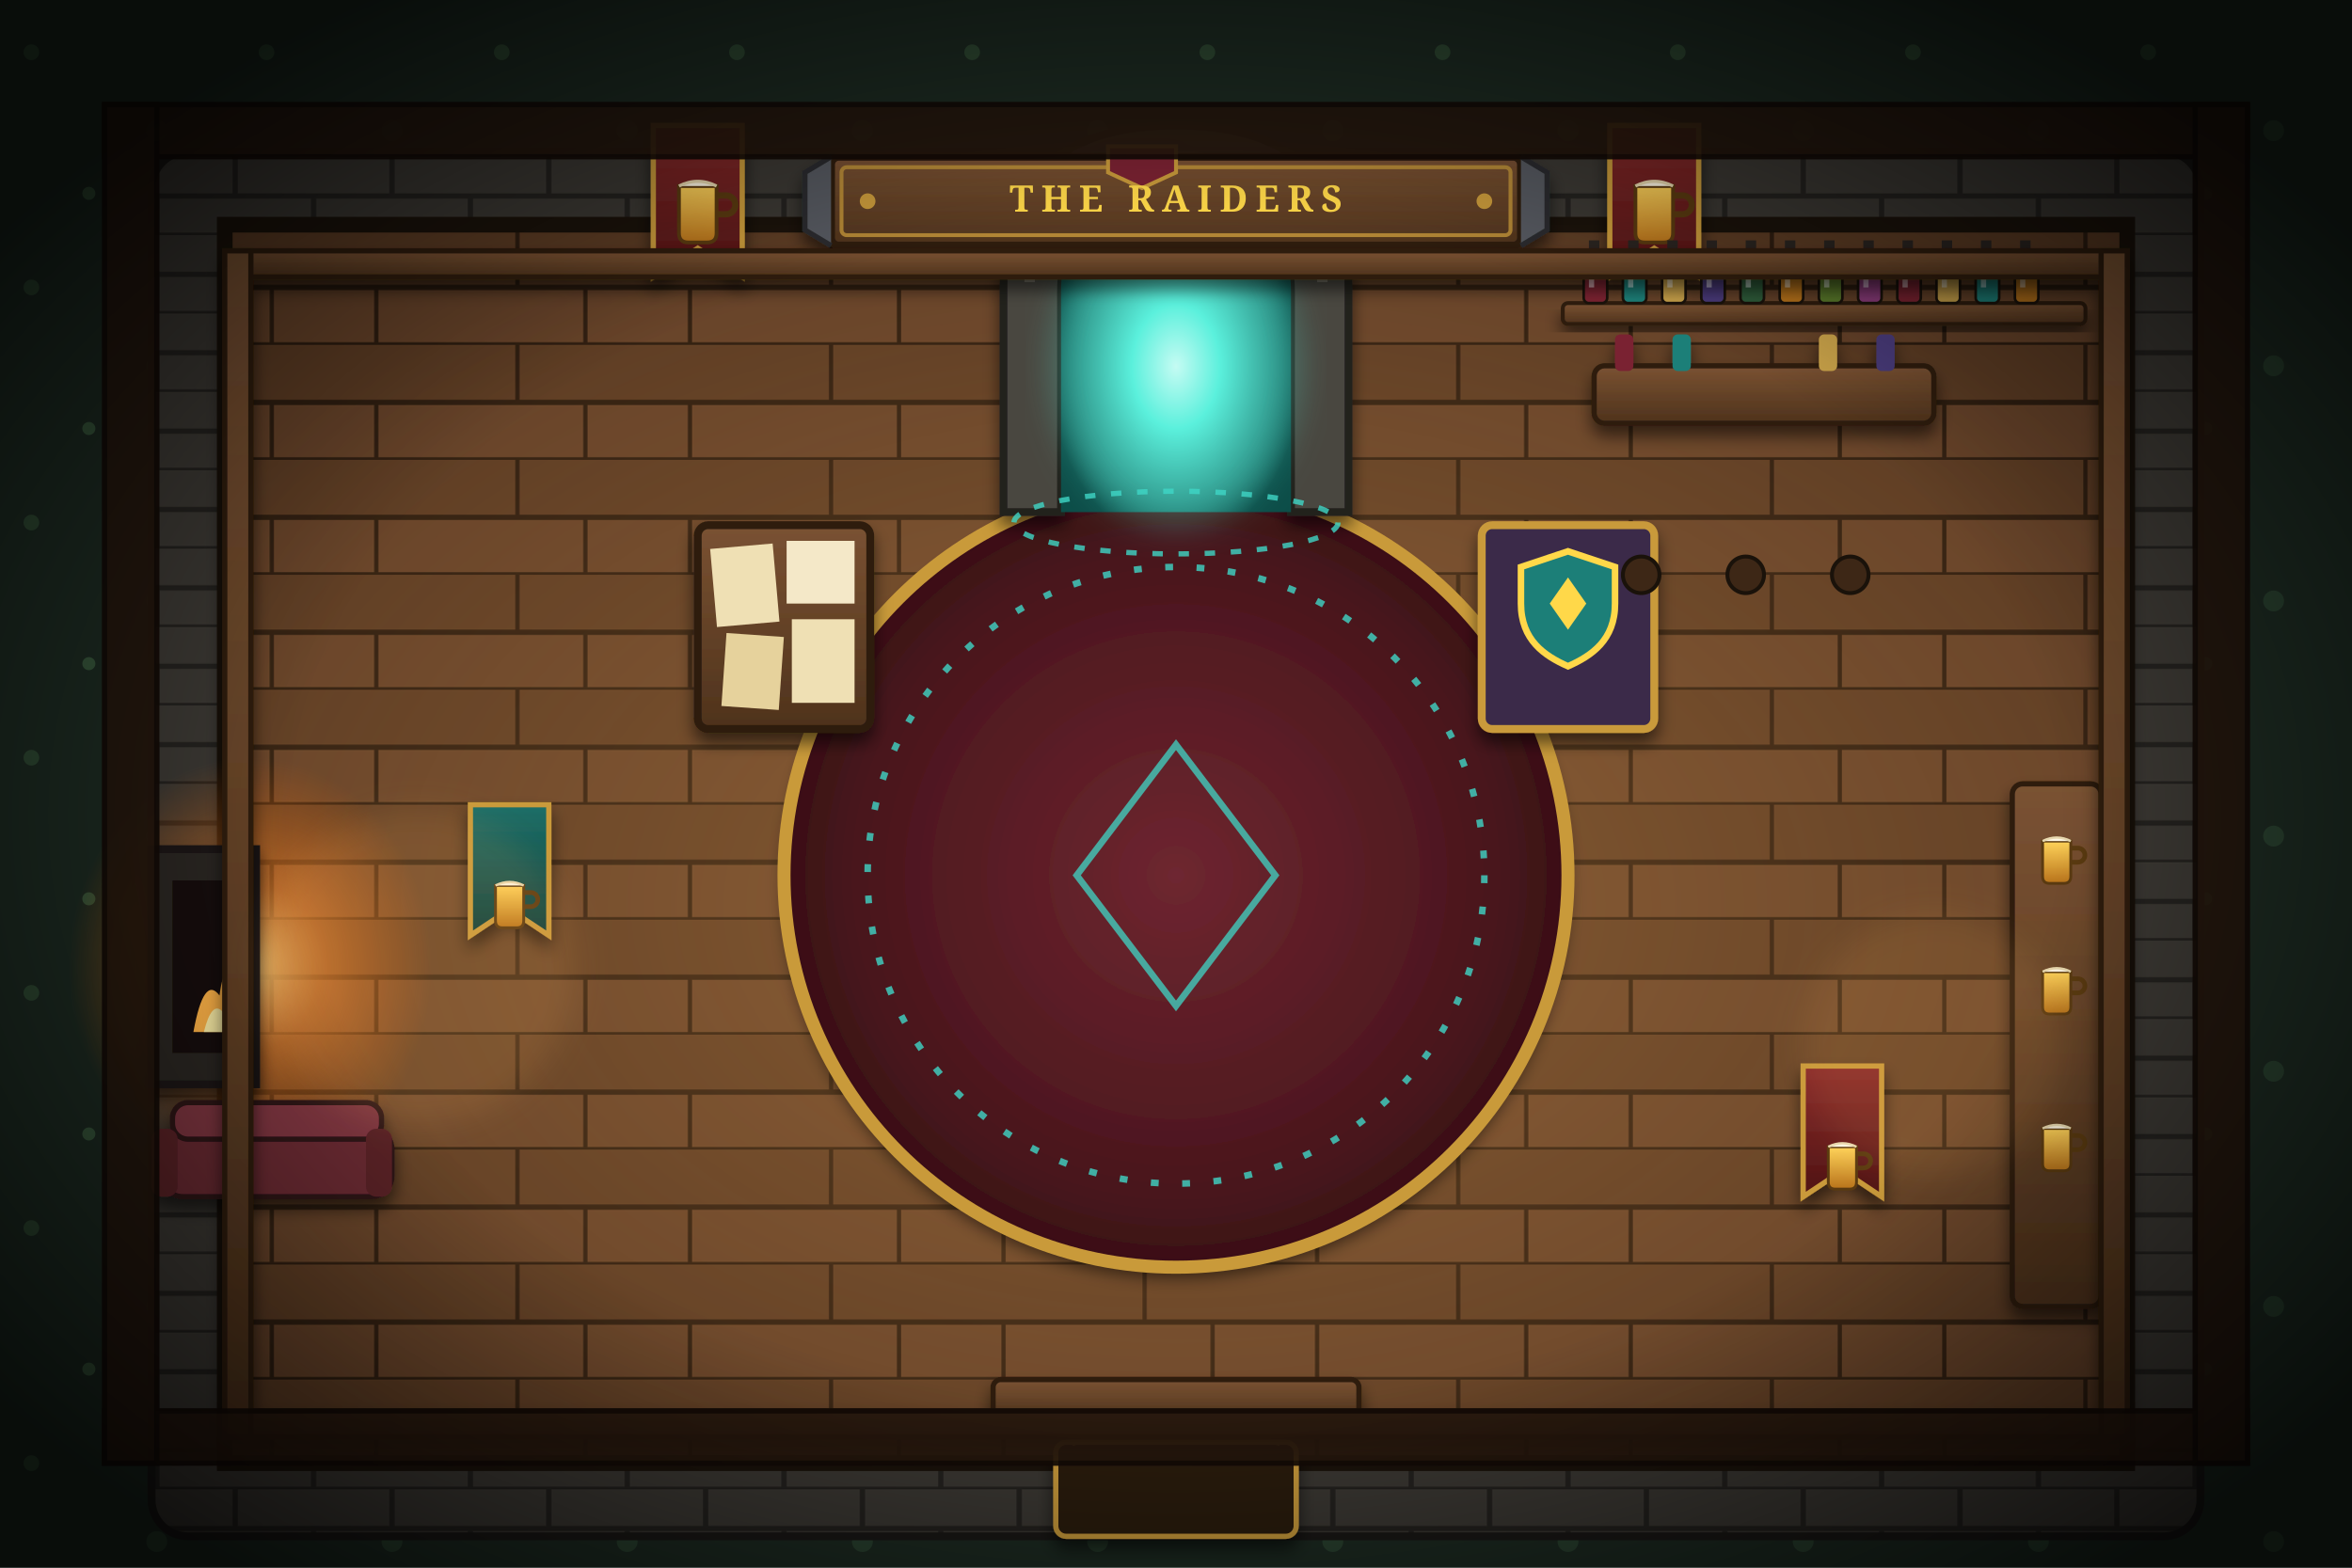
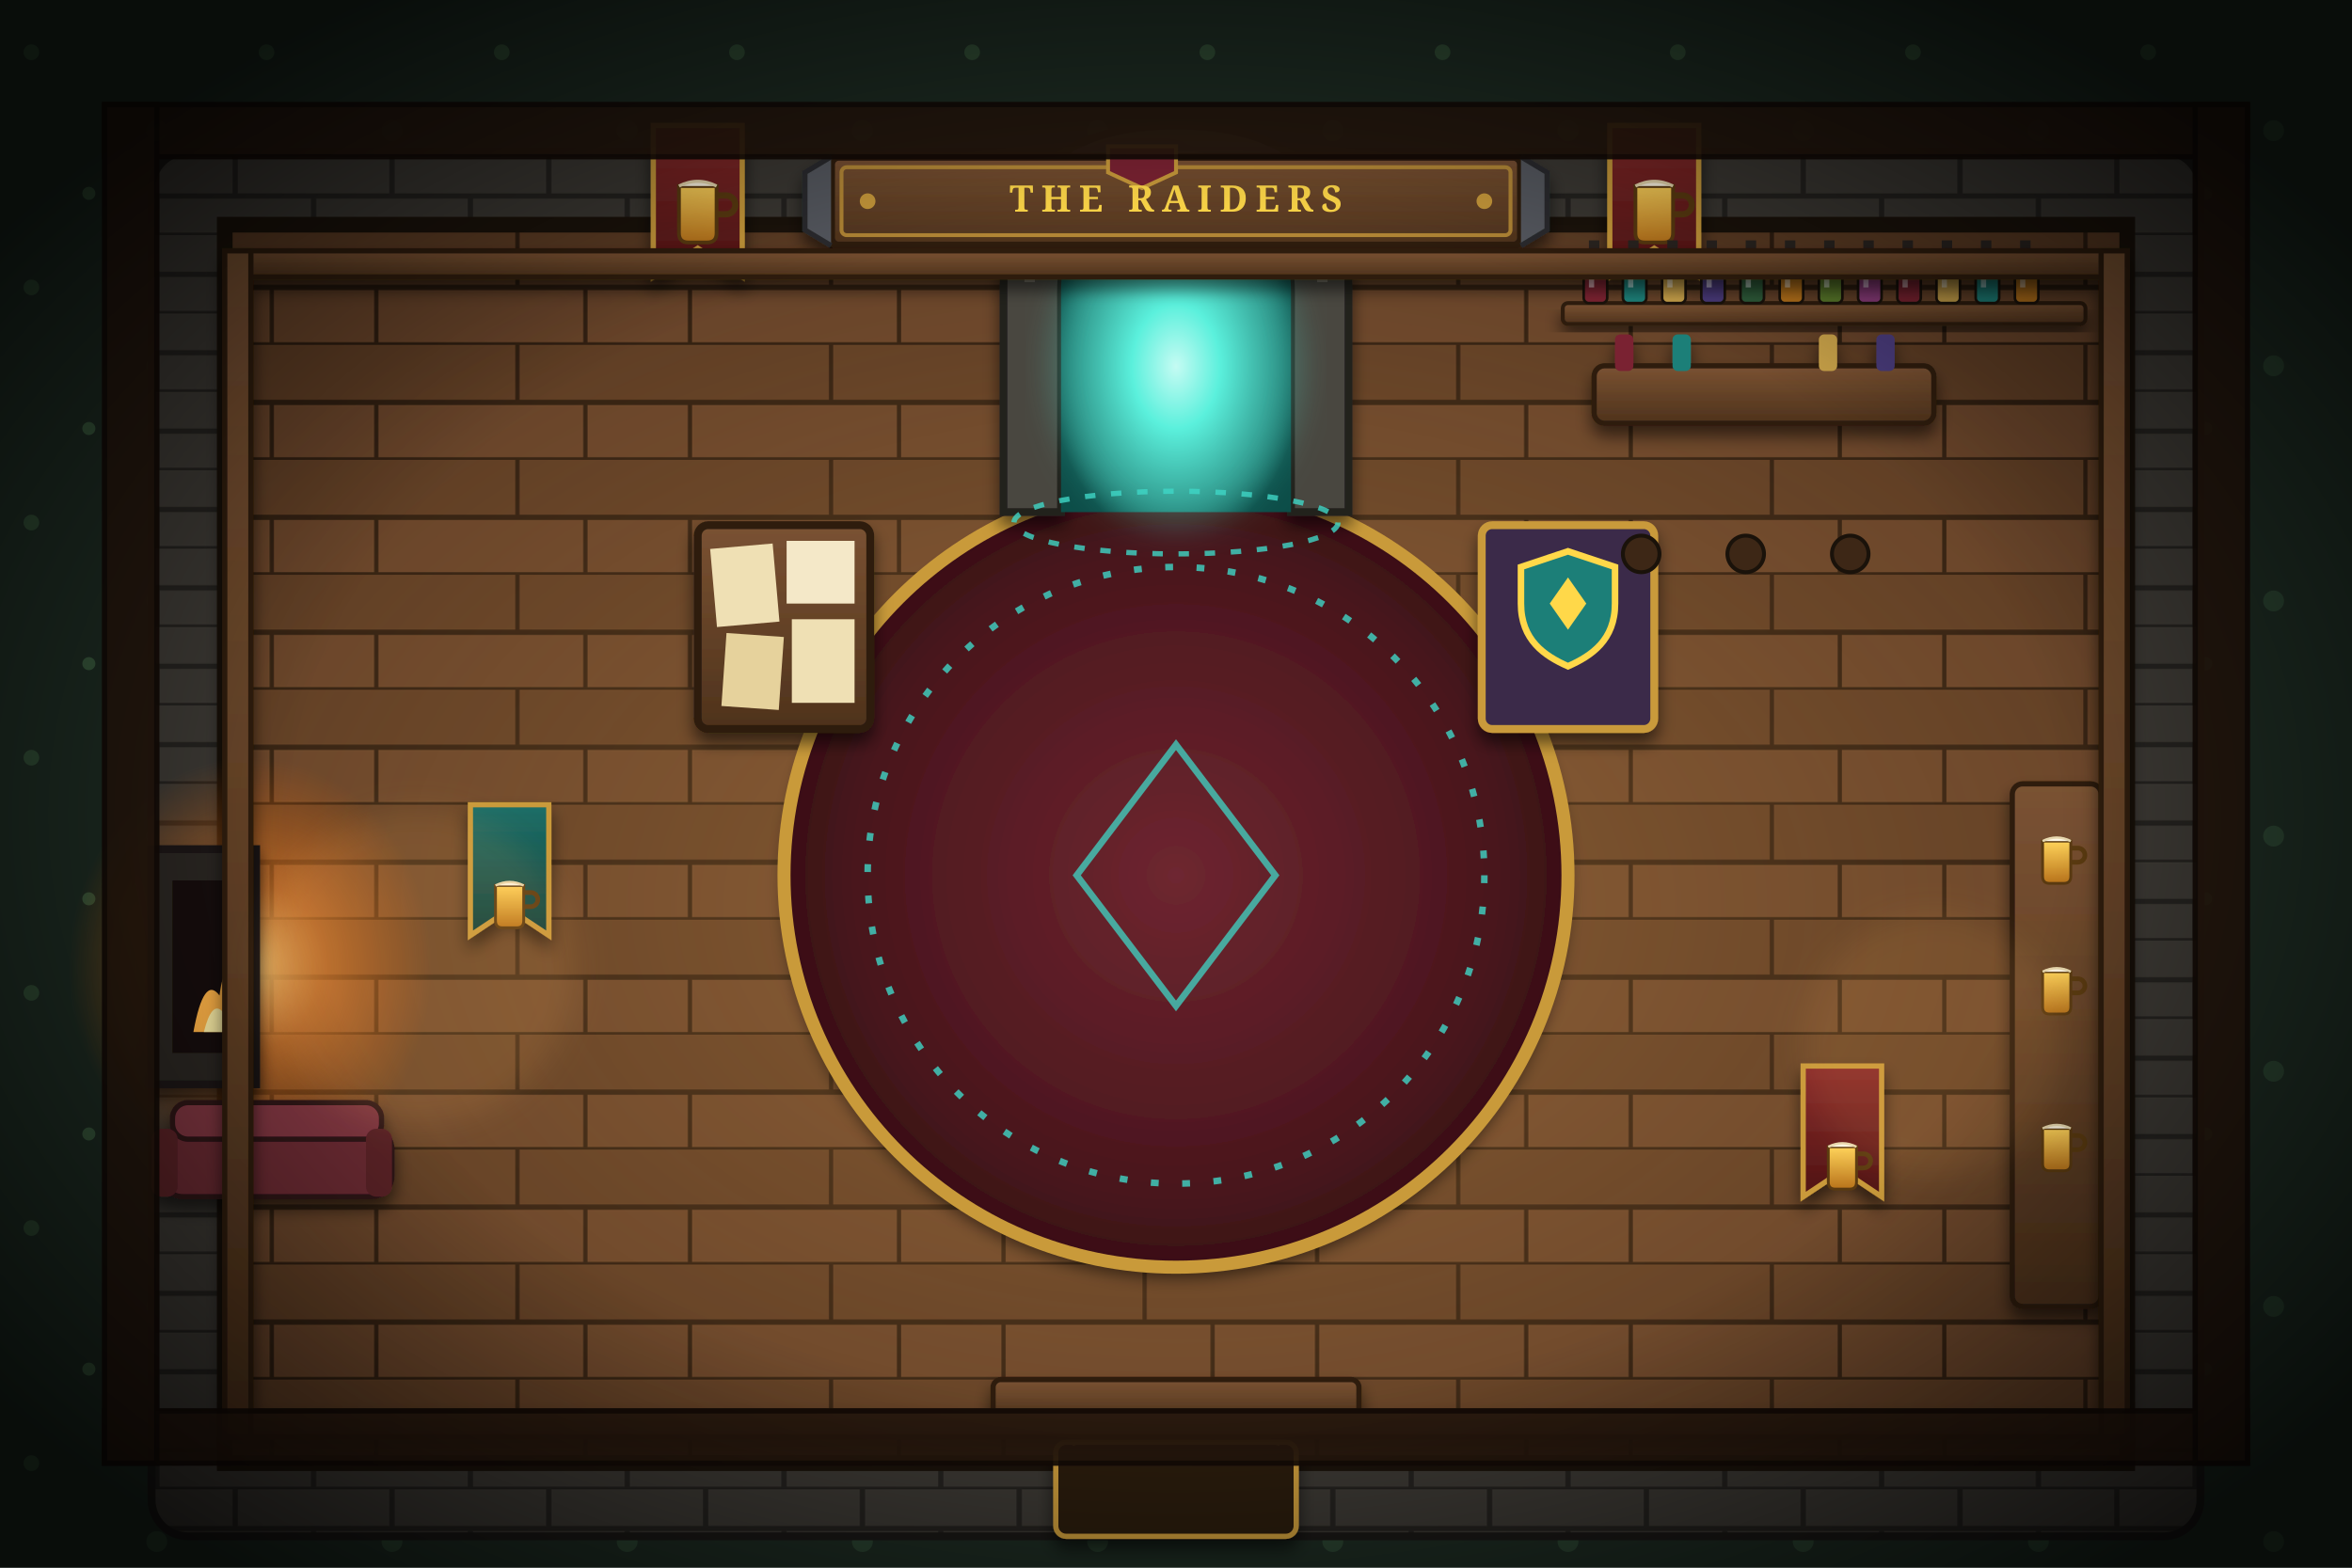
<svg xmlns="http://www.w3.org/2000/svg" viewBox="0 0 900 600" width="900" height="600">
  <defs>
    <pattern id="planks" width="120" height="44" patternUnits="userSpaceOnUse">
      <rect width="120" height="22" fill="#5b3b23" />
      <rect y="22" width="120" height="22" fill="#644128" />
      <path d="M0 22h120M0 44h120" stroke="#2e1d10" stroke-width="2" />
      <path d="M78 0v22M24 22v22M104 22v22" stroke="#2e1d10" stroke-width="1.6" />
    </pattern>
    <pattern id="stone" width="60" height="30" patternUnits="userSpaceOnUse">
      <rect width="60" height="30" fill="#3b3833" />
      <path d="M0 15h60M0 30h60M30 0v15M0 15v15M60 15v15" stroke="#24221f" stroke-width="2" />
    </pattern>
    <pattern id="grass" width="90" height="90" patternUnits="userSpaceOnUse">
      <rect width="90" height="90" fill="#1d2b22" />
      <circle cx="12" cy="20" r="3" fill="#2f4a33" />
      <circle cx="60" cy="50" r="4" fill="#2a4230" />
      <circle cx="34" cy="74" r="2.5" fill="#37563b" />
    </pattern>
    <radialGradient id="warm" cx="50%" cy="55%" r="60%">
      <stop offset="0" stop-color="#ffb35c" stop-opacity=".28" />
      <stop offset="1" stop-color="#ffb35c" stop-opacity="0" />
    </radialGradient>
    <radialGradient id="fire" cx="50%" cy="50%" r="50%">
      <stop offset="0" stop-color="#ffd27a" stop-opacity=".9" />
      <stop offset=".4" stop-color="#ff8a2a" stop-opacity=".5" />
      <stop offset="1" stop-color="#ff6a00" stop-opacity="0" />
    </radialGradient>
    <radialGradient id="gate" cx="50%" cy="55%" r="55%">
      <stop offset="0" stop-color="#e8fffb" />
      <stop offset=".35" stop-color="#5af0dc" />
      <stop offset="1" stop-color="#0c4d48" />
    </radialGradient>
    <radialGradient id="vig" cx="50%" cy="52%" r="62%">
      <stop offset=".6" stop-color="#000" stop-opacity="0" />
      <stop offset="1" stop-color="#000" stop-opacity=".7" />
    </radialGradient>
    <radialGradient id="rug" cx="50%" cy="50%" r="50%">
      <stop offset="0" stop-color="#6e2630" />
      <stop offset=".8" stop-color="#4a161d" />
      <stop offset="1" stop-color="#3a1016" />
    </radialGradient>
    <linearGradient id="wood" x1="0" y1="0" x2="0" y2="1">
      <stop offset="0" stop-color="#7a5232" />
      <stop offset="1" stop-color="#4e321c" />
    </linearGradient>
    <linearGradient id="banner" x1="0" y1="0" x2="0" y2="1">
      <stop offset="0" stop-color="#8a2b2b" />
      <stop offset="1" stop-color="#4f1414" />
    </linearGradient>
    <linearGradient id="bannerT" x1="0" y1="0" x2="0" y2="1">
      <stop offset="0" stop-color="#1d6f68" />
      <stop offset="1" stop-color="#0c3d39" />
    </linearGradient>
    <linearGradient id="beer" x1="0" y1="0" x2="0" y2="1">
      <stop offset="0" stop-color="#ffd35a" />
      <stop offset="1" stop-color="#b8731a" />
    </linearGradient>
    <filter id="soft">
      <feGaussianBlur stdDeviation="6" />
    </filter>
    <filter id="shadow" x="-20%" y="-20%" width="140%" height="160%">
      <feDropShadow dx="0" dy="4" stdDeviation="3" flood-color="#000" flood-opacity=".55" />
    </filter>
    <g id="tankard">
      <path d="M-6-9h12v15q0 3-3 3h-6q-3 0-3-3z" fill="url(#beer)" stroke="#5a3a10" stroke-width="1.2" />
      <path d="M6-6h3a3 3 0 0 1 0 6h-3" fill="none" stroke="#5a3a10" stroke-width="2" />
      <path d="M-6-9q6-3 12 0" fill="#fff8e6" stroke="#e8d9b0" stroke-width="1" />
    </g>
  </defs>
  <rect width="900" height="600" fill="url(#grass)" />
  <rect x="58" y="58" width="784" height="530" rx="14" fill="url(#stone)" stroke="#1a1816" stroke-width="3" />
  <rect x="86" y="86" width="728" height="474" fill="url(#planks)" />
  <rect x="86" y="86" width="728" height="474" fill="none" stroke="#1a120a" stroke-width="6" />
  <rect x="86" y="86" width="728" height="474" fill="url(#warm)" />
  <g filter="url(#shadow)">
    <circle cx="450" cy="335" r="150" fill="url(#rug)" />
  </g>
  <circle cx="450" cy="335" r="150" fill="none" stroke="#c99a3a" stroke-width="5" />
  <circle cx="450" cy="335" r="118" fill="none" stroke="#3fd6c6" stroke-width="2.5" stroke-dasharray="3 9" opacity=".8" />
  <path d="M450 285 488 335 450 385 412 335Z" fill="none" stroke="#3fd6c6" stroke-width="2.5" opacity=".75" />
  <g filter="url(#shadow)">
    <path d="M384 196V110q0-62 66-62t66 62v86h-22v-84q0-40-44-40t-44 40v84z" fill="#4a4740" stroke="#24221f" stroke-width="3" />
    <path d="M394 108q0-48 56-48t56 48" fill="none" stroke="#6e6a60" stroke-width="4" />
  </g>
  <path d="M406 196v-84q0-40 44-40t44 40v84z" fill="url(#gate)" />
  <ellipse cx="450" cy="140" rx="48" ry="62" fill="#5af0dc" opacity=".25" filter="url(#soft)" />
  <ellipse cx="450" cy="200" rx="62" ry="12" fill="none" stroke="#3fd6c6" stroke-width="2" stroke-dasharray="4 6" opacity=".8" />
  <g filter="url(#shadow)">
    <rect x="318" y="60" width="264" height="34" rx="3" fill="url(#wood)" stroke="#2e1d10" stroke-width="3" />
    <rect x="322" y="64" width="256" height="26" rx="2" fill="none" stroke="#c99a3a" stroke-width="1.5" opacity=".8" />
    <path d="M318 60l-10 6v22l10 6M582 60l10 6v22l-10 6" fill="#55595e" stroke="#2a2c2f" stroke-width="2" />
    <circle cx="332" cy="77" r="3" fill="#c99a3a" />
    <circle cx="568" cy="77" r="3" fill="#c99a3a" />
    <path d="M424 56l26 0 0 10-13 6-13-6z" fill="#7a2230" stroke="#c99a3a" stroke-width="1.5" />
    <text x="450" y="81" text-anchor="middle" font-family="Georgia, serif" font-weight="700" font-size="14" letter-spacing="3" fill="#ffd84a">THE RAIDERS</text>
  </g>
  <g transform="translate(0,-12)">
    <g filter="url(#shadow)">
      <path d="M250 60h34v58l-17-11-17 11z" fill="url(#banner)" stroke="#c99a3a" stroke-width="2" />
      <path d="M616 60h34v58l-17-11-17 11z" fill="url(#banner)" stroke="#c99a3a" stroke-width="2" />
      <path d="M180 320h30v50l-15-10-15 10z" fill="url(#bannerT)" stroke="#c99a3a" stroke-width="2" />
      <path d="M690 420h30v50l-15-10-15 10z" fill="url(#banner)" stroke="#c99a3a" stroke-width="2" />
    </g>
    <use href="#tankard" transform="translate(267,94) scale(1.2)" />
    <use href="#tankard" transform="translate(633,94) scale(1.2)" />
  </g>
  <use href="#tankard" transform="translate(195,347) scale(.9)" />
  <use href="#tankard" transform="translate(705,447) scale(.9)" />
  <g transform="translate(181,79)">
    <g filter="url(#shadow)">
      <rect x="86" y="122" width="66" height="78" rx="4" fill="url(#wood)" stroke="#2e1d10" stroke-width="3" />
      <rect x="92" y="130" width="24" height="30" fill="#efe0b4" transform="rotate(-5 104 145)" />
      <rect x="120" y="128" width="26" height="24" fill="#f4e8c8" />
      <rect x="96" y="164" width="22" height="28" fill="#e6d29c" transform="rotate(4 107 178)" />
      <rect x="122" y="158" width="24" height="32" fill="#efe0b4" />
    </g>
  </g>
  <g transform="translate(-181,79)">
    <g filter="url(#shadow)">
      <rect x="748" y="122" width="66" height="78" rx="4" fill="#3a2a4a" stroke="#c99a3a" stroke-width="3" />
      <path d="M781 132l18 6v14c0 14-9 20-18 24-9-4-18-10-18-24v-14z" fill="#1d7f78" stroke="#ffd84a" stroke-width="2.5" />
      <path d="M781 142l7 10-7 10-7-10z" fill="#ffd84a" />
    </g>
  </g>
  <ellipse cx="96" cy="370" rx="70" ry="80" fill="url(#fire)" />
  <g filter="url(#shadow)">
    <rect x="58" y="325" width="40" height="90" fill="#2a2724" stroke="#1a1816" stroke-width="3" />
    <rect x="66" y="337" width="26" height="66" fill="#140c08" />
  </g>
  <path d="M74 395q4-22 10-14q2-16 8-6q4 10 0 20z" fill="#ffb347" />
  <path d="M78 395q3-12 7-8q3 6 0 8z" fill="#fff1a8" />
  <g filter="url(#shadow)">
    <rect x="62" y="432" width="88" height="26" rx="8" fill="#6b2a33" stroke="#2e1218" stroke-width="2" />
    <rect x="66" y="422" width="80" height="14" rx="6" fill="#7e3440" stroke="#2e1218" stroke-width="2" />
    <rect x="58" y="432" width="10" height="26" rx="4" fill="#5a2028" />
    <rect x="140" y="432" width="10" height="26" rx="4" fill="#5a2028" />
  </g>
  <g filter="url(#shadow)">
    <rect x="770" y="300" width="34" height="200" rx="4" fill="url(#wood)" stroke="#2e1d10" stroke-width="2" />
  </g>
  <use href="#tankard" transform="translate(787,330) scale(.9)" />
  <use href="#tankard" transform="translate(787,380) scale(.9)" />
  <use href="#tankard" transform="translate(787,440) scale(.9)" />
  <g filter="url(#shadow)">
    <rect x="404" y="552" width="92" height="36" rx="4" fill="#2a1a10" stroke="#c99a3a" stroke-width="2" />
    <path d="M410 552q40-14 80 0" fill="none" stroke="#c99a3a" stroke-width="3" />
    <rect x="380" y="528" width="140" height="16" rx="3" fill="url(#wood)" stroke="#2e1d10" stroke-width="2" />
  </g>
  <g transform="translate(440,44)">
    <g filter="url(#shadow)">
      <rect x="170" y="96" width="130" height="22" rx="4" fill="url(#wood)" stroke="#2e1d10" stroke-width="2" />
      <rect x="178" y="84" width="7" height="14" rx="2" fill="#7a2230" />
      <rect x="200" y="84" width="7" height="14" rx="2" fill="#1d7f78" />
      <rect x="256" y="84" width="7" height="14" rx="2" fill="#c9a24a" />
      <rect x="278" y="84" width="7" height="14" rx="2" fill="#4a3a7a" />
    </g>
    <g fill="#3d2716" stroke="#1a120a" stroke-width="1.5">
-       <circle cx="188" cy="176" r="7" />
-       <circle cx="228" cy="176" r="7" />
-       <circle cx="268" cy="176" r="7" />
+       <circle cx="188" cy="168" r="7" />
+       <circle cx="228" cy="168" r="7" />
+       <circle cx="268" cy="168" r="7" />
    </g>
  </g>
  <g filter="url(#shadow)">
    <rect x="598" y="116" width="200" height="8" rx="2" fill="url(#wood)" stroke="#2e1d10" stroke-width="1.5" />
  </g>
  <g>
    <rect x="608" y="92" width="4" height="9" fill="#2a2420" />
    <rect x="606" y="100" width="9" height="16" rx="2" fill="#7a2230" stroke="#1a120a" stroke-width="1" />
    <rect x="608" y="104" width="2" height="6" fill="#fff8" />
    <rect x="623" y="92" width="4" height="9" fill="#2a2420" />
    <rect x="621" y="100" width="9" height="16" rx="2" fill="#1d7f78" stroke="#1a120a" stroke-width="1" />
    <rect x="623" y="104" width="2" height="6" fill="#fff8" />
    <rect x="638" y="92" width="4" height="9" fill="#2a2420" />
    <rect x="636" y="100" width="9" height="16" rx="2" fill="#c9a24a" stroke="#1a120a" stroke-width="1" />
    <rect x="638" y="104" width="2" height="6" fill="#fff8" />
    <rect x="653" y="92" width="4" height="9" fill="#2a2420" />
    <rect x="651" y="100" width="9" height="16" rx="2" fill="#4a3a7a" stroke="#1a120a" stroke-width="1" />
    <rect x="653" y="104" width="2" height="6" fill="#fff8" />
    <rect x="668" y="92" width="4" height="9" fill="#2a2420" />
    <rect x="666" y="100" width="9" height="16" rx="2" fill="#2e5c3a" stroke="#1a120a" stroke-width="1" />
    <rect x="668" y="104" width="2" height="6" fill="#fff8" />
    <rect x="683" y="92" width="4" height="9" fill="#2a2420" />
    <rect x="681" y="100" width="9" height="16" rx="2" fill="#b8731a" stroke="#1a120a" stroke-width="1" />
    <rect x="683" y="104" width="2" height="6" fill="#fff8" />
    <rect x="698" y="92" width="4" height="9" fill="#2a2420" />
    <rect x="696" y="100" width="9" height="16" rx="2" fill="#5a7a2a" stroke="#1a120a" stroke-width="1" />
    <rect x="698" y="104" width="2" height="6" fill="#fff8" />
    <rect x="713" y="92" width="4" height="9" fill="#2a2420" />
    <rect x="711" y="100" width="9" height="16" rx="2" fill="#8a3b7a" stroke="#1a120a" stroke-width="1" />
    <rect x="713" y="104" width="2" height="6" fill="#fff8" />
    <rect x="728" y="92" width="4" height="9" fill="#2a2420" />
    <rect x="726" y="100" width="9" height="16" rx="2" fill="#7a2230" stroke="#1a120a" stroke-width="1" />
    <rect x="728" y="104" width="2" height="6" fill="#fff8" />
    <rect x="743" y="92" width="4" height="9" fill="#2a2420" />
    <rect x="741" y="100" width="9" height="16" rx="2" fill="#c9a24a" stroke="#1a120a" stroke-width="1" />
    <rect x="743" y="104" width="2" height="6" fill="#fff8" />
    <rect x="758" y="92" width="4" height="9" fill="#2a2420" />
    <rect x="756" y="100" width="9" height="16" rx="2" fill="#1d7f78" stroke="#1a120a" stroke-width="1" />
    <rect x="758" y="104" width="2" height="6" fill="#fff8" />
    <rect x="773" y="92" width="4" height="9" fill="#2a2420" />
    <rect x="771" y="100" width="9" height="16" rx="2" fill="#b8731a" stroke="#1a120a" stroke-width="1" />
    <rect x="773" y="104" width="2" height="6" fill="#fff8" />
  </g>
  <g fill="url(#wood)" stroke="#2e1d10" stroke-width="2" filter="url(#shadow)">
    <rect x="86" y="96" width="728" height="10" />
    <rect x="86" y="540" width="728" height="10" />
    <rect x="86" y="96" width="10" height="454" />
    <rect x="804" y="96" width="10" height="454" />
  </g>
  <g fill="#24160c" stroke="#120a05" stroke-width="2" opacity=".92">
    <rect x="40" y="40" width="820" height="20" />
    <rect x="40" y="540" width="820" height="20" />
    <rect x="40" y="40" width="20" height="520" />
    <rect x="840" y="40" width="20" height="520" />
  </g>
  <g filter="url(#soft)" opacity=".5">
    <circle cx="160" cy="370" r="60" fill="#ffb35c" opacity=".25" />
    <circle cx="740" cy="400" r="50" fill="#ffb35c" opacity=".2" />
  </g>
  <rect width="900" height="600" fill="url(#vig)" />
</svg>
